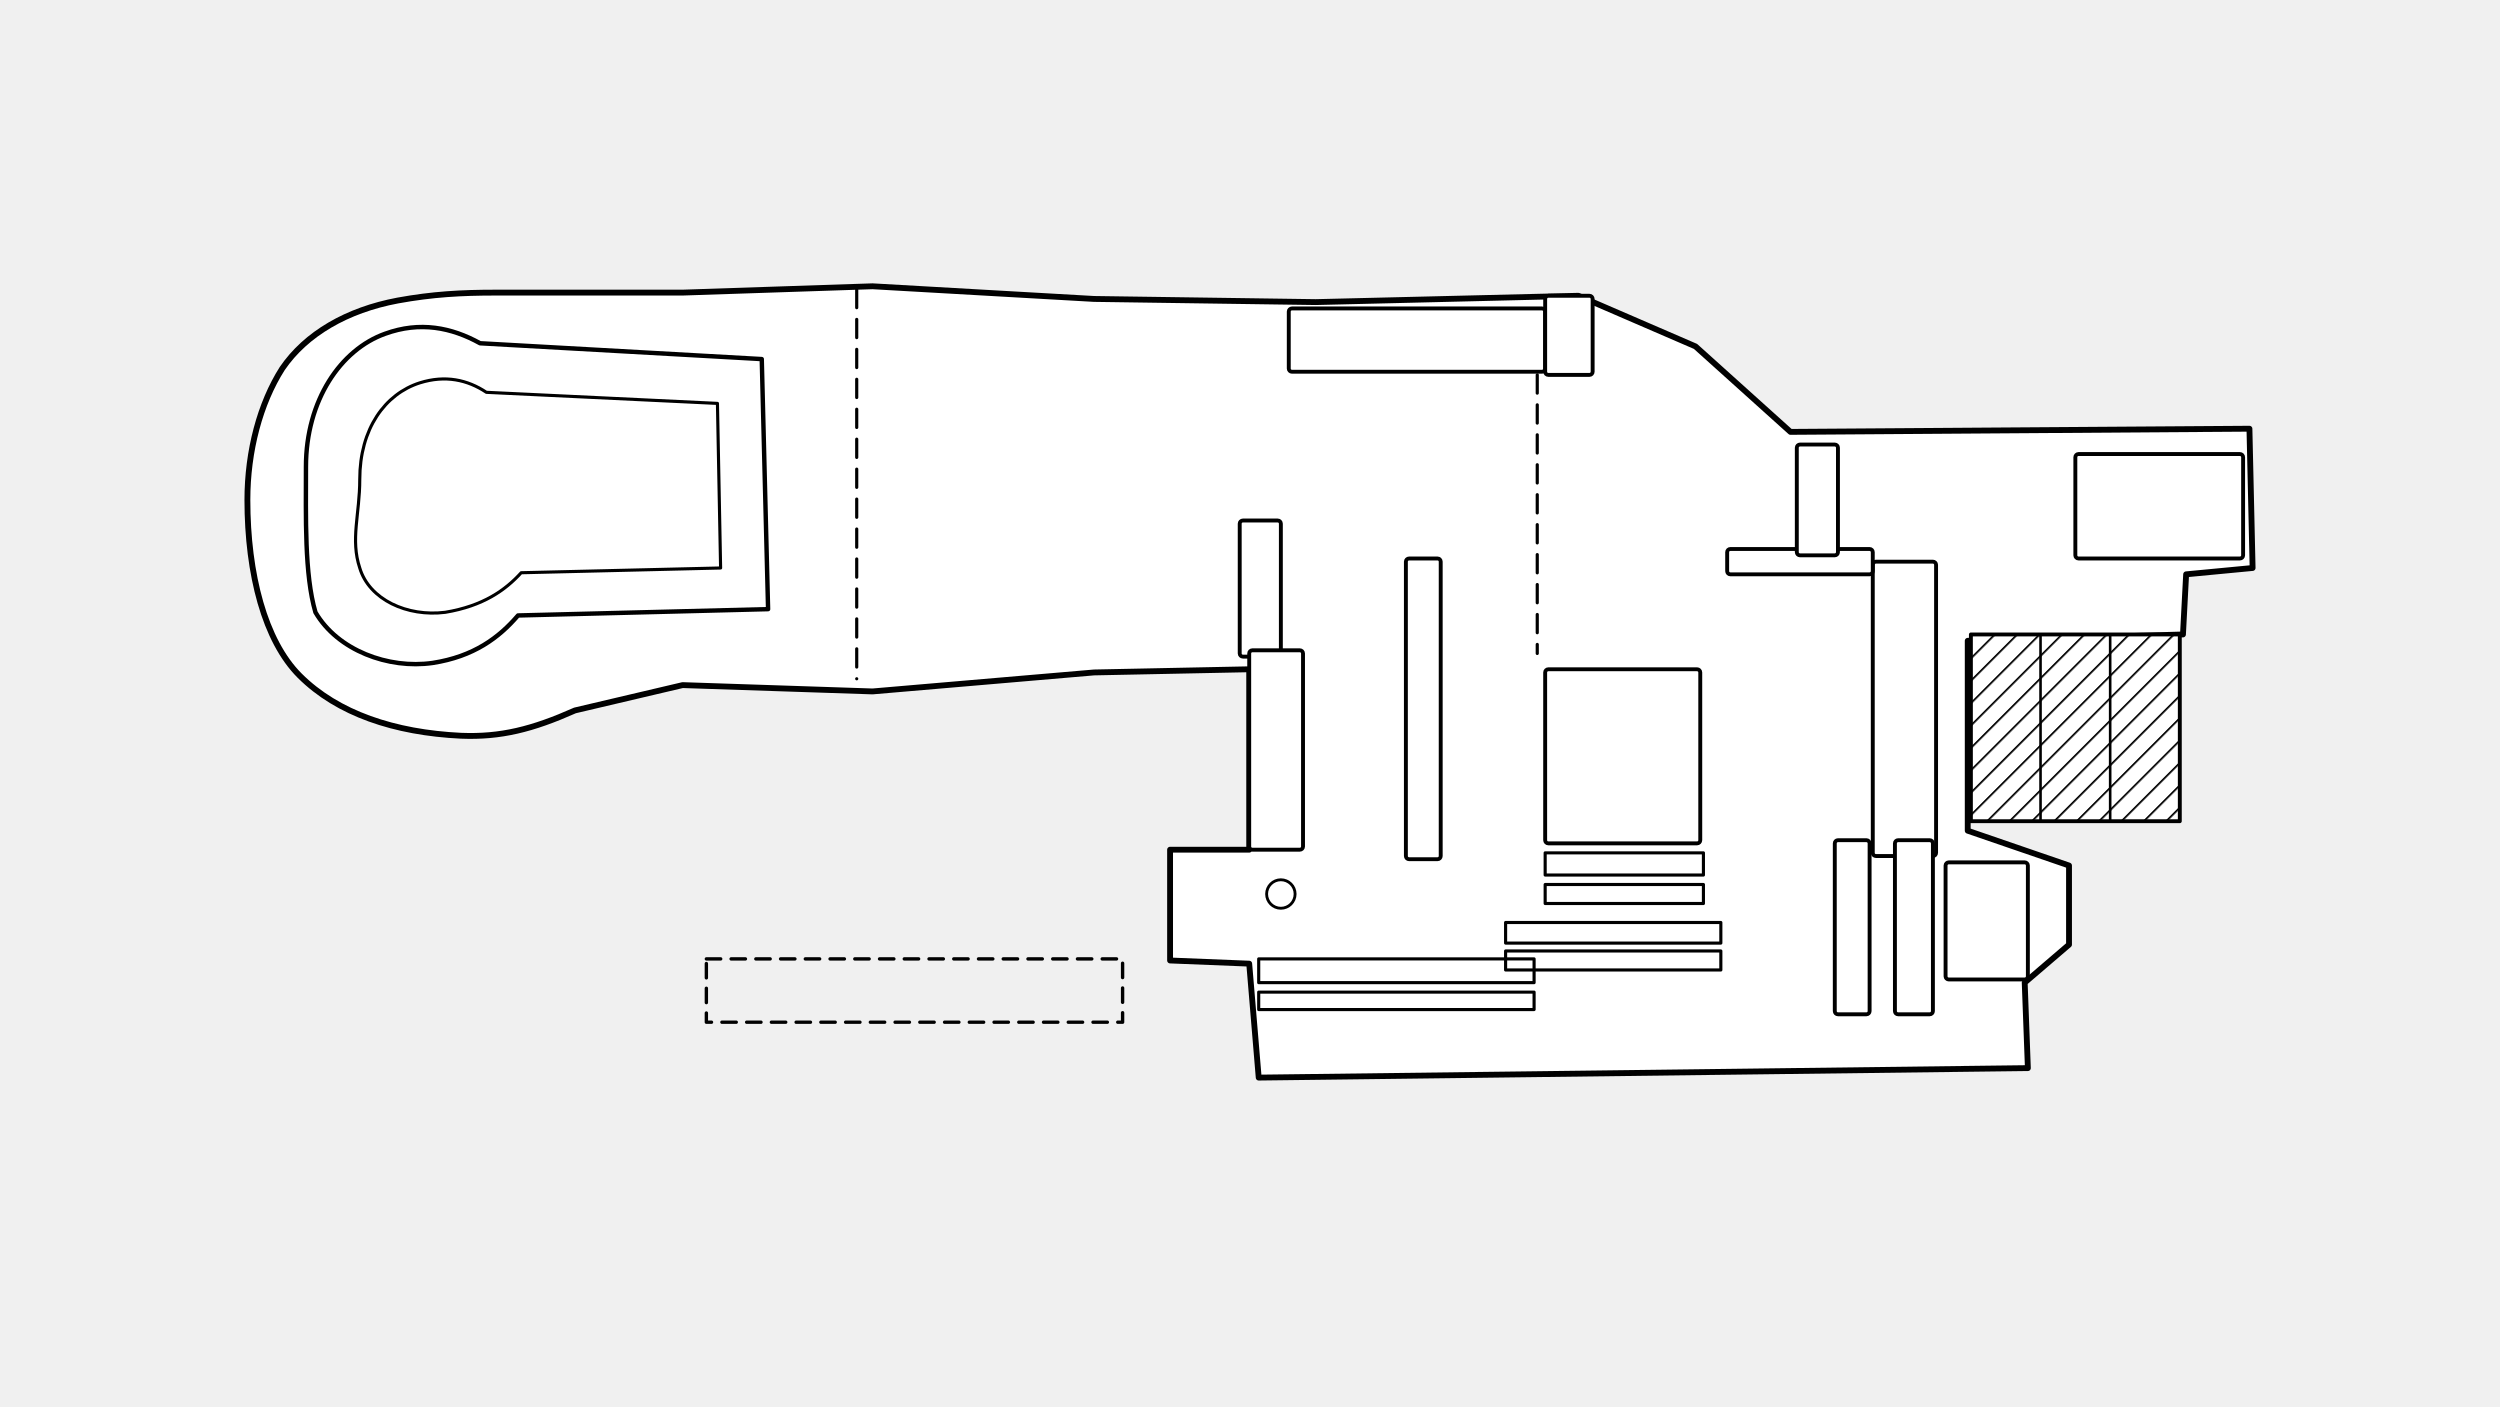
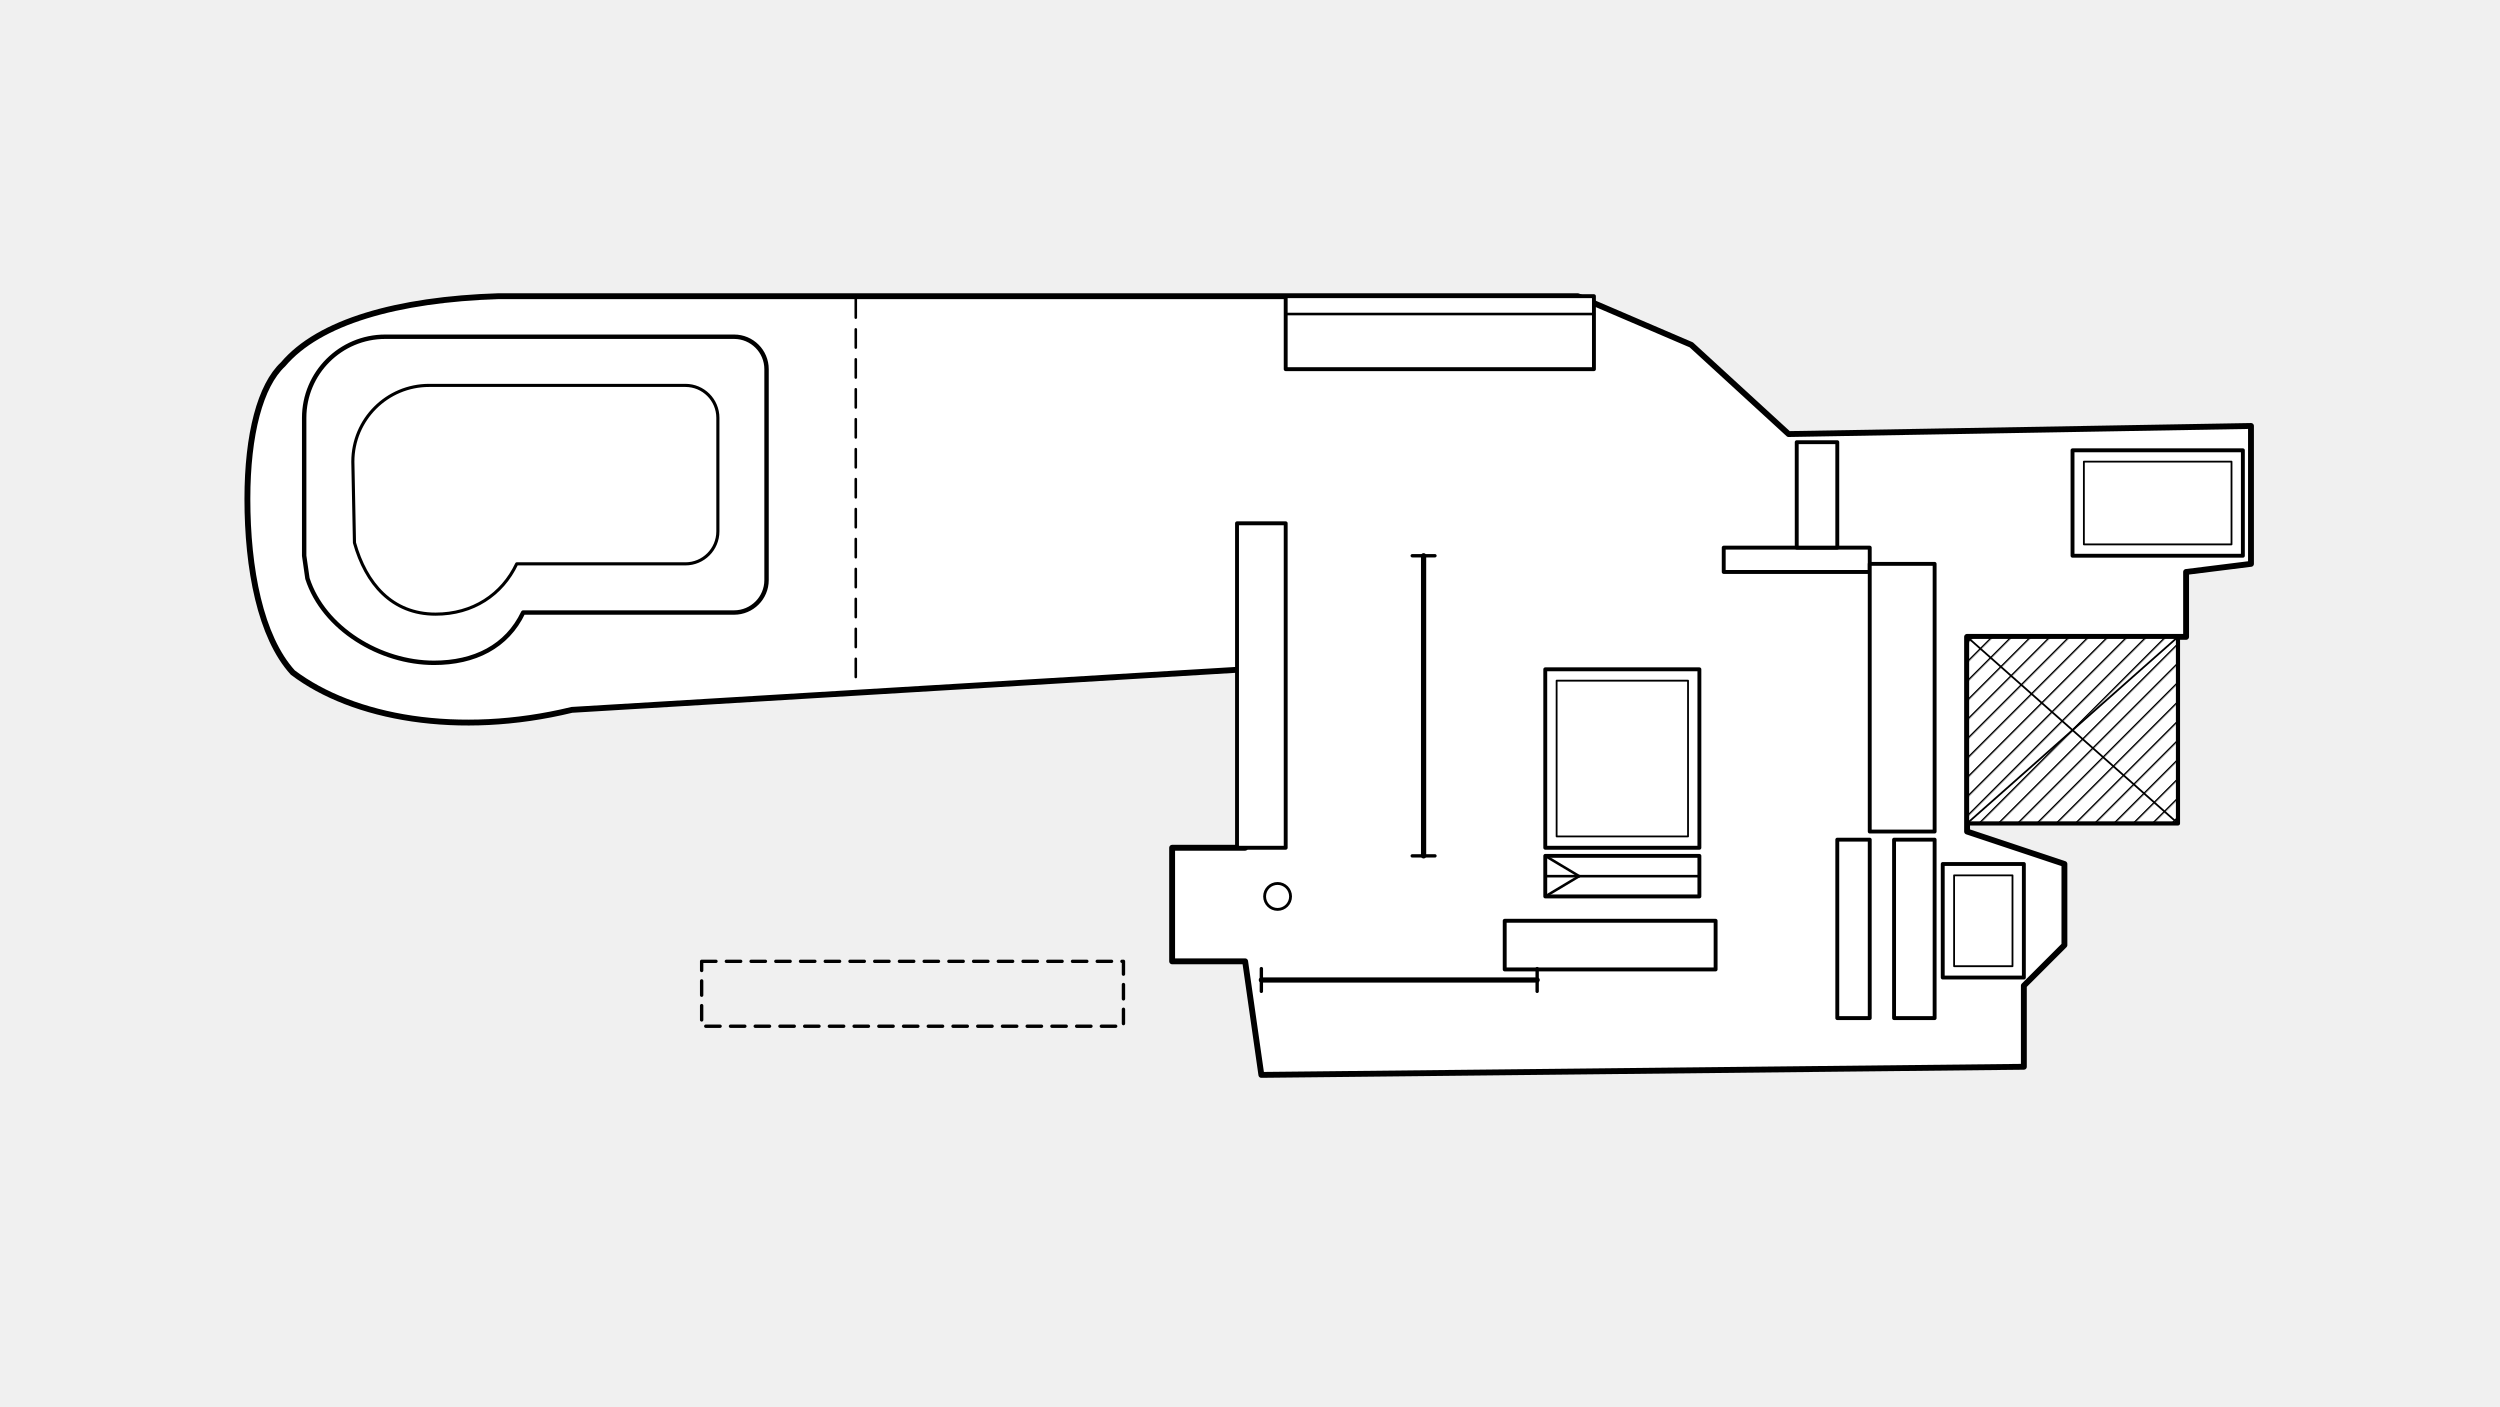
<svg xmlns="http://www.w3.org/2000/svg" width="1920" height="1080" viewBox="0 0 1920 1080">
  <style>
    text { font-family:'Helvetica Neue',Helvetica,Arial,'Liberation Sans',sans-serif; fill:#000 }
-     .pad,.coping,.floor,.thin,.joint,.obj,.bank,.step,.dark,.offpad {
+     .pad,.coping,.floor,.thin,.joint,.obj,.rail,.step,.shelter,.offpad {
      fill:#fff; stroke:#000; stroke-linejoin:round; stroke-linecap:round }
-     .thin,.step,.floor,.coping { fill:none }
-     .joint { fill:none; stroke:#000; stroke-width:2; stroke-dasharray:11.518 7.405 }
-     .pad  { fill:#fff }
-     .bank { fill:url(#hatch) }
-     .dark { fill:url(#hatch) }
-     .offpad { fill:none; stroke-dasharray:9.05 6.582 }
+     .thin,.joint,.floor,.coping,.rail { fill:none }
+     .joint  { stroke-dasharray:0.562 0.361 }
+     .shelter{ fill:url(#hatch) }
+     .offpad { fill:none; stroke-dasharray:0.441 0.321 }
    .title { font-size:26px; letter-spacing:4.5px; font-weight:700 }
-     .sub   { font-size:15px; letter-spacing:2.6px; fill:#000 }
+     .sub   { font-size:15px; letter-spacing:2.6px }
    .tick  { font-size:15px; letter-spacing:1.6px }
    .note  { font-size:12.5px; letter-spacing:1.4px }
    .grid line { stroke:#000; stroke-width:0.6; opacity:0.22 }
</style>
  <defs>
-     <pattern id="hatch" patternUnits="userSpaceOnUse" width="10" height="10" patternTransform="rotate(45)">
-       <rect width="10" height="10" fill="#fff" />
-       <line x1="0" y1="0" x2="0" y2="10" stroke="#000" stroke-width="2.2" />
+     <pattern id="hatch" patternUnits="userSpaceOnUse" width="0.42" height="0.42" patternTransform="rotate(45)">
+       <rect width="0.42" height="0.42" fill="#fff" />
+       <line x1="0" y1="0" x2="0" y2="0.42" stroke="#000" stroke-width="0.09" />
    </pattern>
  </defs>
-   <g id="park" transform="translate(190,215) scale(1.21547) translate(-25,-76)">
-     <path class="pad" d="M 25,215  C 25,184 33,154 47,132  C 62,110 88,95 120,89  C 142,85 160,84 182,84  L 300,84 L 420,80 L 560,88 L 700,90 L 866,86  L 940,118 L 1000,172  L 1290,170 L 1292,258 L 1250,262 L 1248,300  L 1112,304 L 1112,424 L 1176,446 L 1176,496 L 1148,520 L 1150,574  L 664,580 L 658,508  L 608,506 L 608,436 L 658,436  L 658,322  L 560,324 L 420,336 L 300,332 L 232,348  C 205,360 185,365 160,364  C 118,362 82,350 58,326  C 36,304 25,262 25,215 Z" stroke-width="3.702" />
-     <path class="coping" d="M 62,194  C 62,152 84,120 112,110  C 134,102 154,106 172,116  L 350,126 L 354,284 L 196,288  C 184,302 168,314 142,318  C 114,322 82,310 68,286  C 61,262 62,226 62,194 Z" stroke-width="2.797" />
-     <path class="floor" d="M 96,202  C 96,170 112,148 134,141  C 150,136 164,139 176,147  L 322,154 L 324,258 L 198,261  C 188,272 174,282 150,286  C 126,289 102,278 96,258  C 90,240 96,224 96,202 Z" stroke-width="1.975" />
-     <line class="joint" x1="410" y1="82" x2="410" y2="328" stroke-width="1.645" />
-     <line class="joint" x1="840" y1="136" x2="840" y2="312" stroke-width="1.645" />
-     <rect class="dark" x="1114" y="300" width="132" height="118" stroke-width="2.468" />
-     <line class="thin" x1="1158" y1="300" x2="1158" y2="418" stroke-width="1.645" />
-     <line class="thin" x1="1202" y1="300" x2="1202" y2="418" stroke-width="1.645" />
-     <rect class="obj" x="683" y="94" width="162" height="40" rx="2" stroke-width="2.468" />
-     <rect class="obj" x="845" y="86" width="30" height="50" rx="2" stroke-width="2.468" />
-     <rect class="obj" x="652" y="228" width="26" height="86" rx="2" stroke-width="2.468" />
-     <rect class="obj" x="658" y="310" width="34" height="126" rx="2" stroke-width="2.468" />
-     <rect class="obj" x="757" y="252" width="22" height="190" rx="2" stroke-width="2.468" />
-     <rect class="obj" x="845" y="322" width="98" height="110" rx="2" stroke-width="2.468" />
-     <rect class="obj" x="1052" y="254" width="40" height="186" rx="2" stroke-width="2.468" />
-     <rect class="obj" x="960" y="246" width="92" height="16" rx="2" stroke-width="2.468" />
-     <rect class="obj" x="1004" y="180" width="26" height="70" rx="2" stroke-width="2.468" />
-     <rect class="obj" x="1180" y="186" width="106" height="66" rx="2" stroke-width="2.468" />
-     <rect class="obj" x="1028" y="430" width="22" height="110" rx="2" stroke-width="2.468" />
-     <rect class="obj" x="1066" y="430" width="24" height="110" rx="2" stroke-width="2.468" />
-     <rect class="obj" x="1098" y="444" width="52" height="74" rx="2" stroke-width="2.468" />
-     <rect class="step" x="845" y="438" width="100" height="14" stroke-width="1.975" />
-     <rect class="step" x="845" y="458" width="100" height="12" stroke-width="1.975" />
-     <rect class="step" x="820" y="482" width="136" height="13" stroke-width="1.975" />
-     <rect class="step" x="820" y="500" width="136" height="12" stroke-width="1.975" />
-     <rect class="step" x="664" y="505" width="174" height="15" stroke-width="1.975" />
-     <rect class="step" x="664" y="526" width="174" height="11" stroke-width="1.975" />
-     <circle class="obj" cx="678" cy="464" r="9" stroke-width="1.81" />
-     <rect class="offpad" x="315" y="505" width="263" height="40" stroke-width="2.139" />
+   <g id="park" transform="translate(190,215) scale(24.91909)">
+     <path class="pad" d="M 0.00,6.75  C 0.00,4.75 0.40,3.25 1.10,2.60  C 2.20,1.30 4.60,0.60 7.75,0.50  L 41.00,0.50  L 44.50,2.00 L 47.50,4.75  L 61.75,4.50 L 61.75,8.75 L 59.75,9.00 L 59.75,11.00  L 53.00,11.00 L 53.00,17.00  L 56.00,18.00 L 56.00,20.50 L 54.75,21.75 L 54.75,24.25  L 31.25,24.50 L 30.75,21.00  L 28.50,21.00 L 28.50,17.50 L 30.75,17.50  L 30.75,12.00  L 10.00,13.25  C 6.50,14.10 3.25,13.50 1.40,12.10  C 0.40,11.00 0.00,8.90 0.00,6.75 Z" stroke-width="0.181" />
+     <path class="coping" d="M 4.25,1.75  L 15.00,1.75 A 1.00,1.00 0 0 1 16.00,2.75  L 16.00,9.25 A 1.00,1.00 0 0 1 15.00,10.25  L 8.50,10.25  C 8.00,11.30 7.00,11.80 5.75,11.80  C 4.10,11.80 2.35,10.75 1.85,9.20  L 1.75,8.50 L 1.75,4.25  A 2.50,2.50 0 0 1 4.25,1.75 Z" stroke-width="0.136" />
+     <path class="floor" d="M 5.60,3.25  L 13.50,3.25 A 1.00,1.00 0 0 1 14.50,4.25  L 14.50,7.75 A 1.00,1.00 0 0 1 13.50,8.75  L 8.30,8.75  C 7.85,9.70 6.95,10.30 5.80,10.30  C 4.45,10.30 3.65,9.35 3.30,8.10  L 3.25,5.60  A 2.35,2.35 0 0 1 5.60,3.25 Z" stroke-width="0.096" />
+     <line class="joint" x1="18.75" y1="0.6" x2="18.75" y2="12.35" stroke-width="0.08" />
+     <rect class="obj" x="32.0" y="0.5" width="9.5" height="2.25" stroke-width="0.12" />
+     <line class="thin" x1="32.0" y1="1.05" x2="41.5" y2="1.05" stroke-width="0.08" />
+     <rect class="obj" x="30.5" y="7.5" width="1.5" height="10.0" stroke-width="0.12" />
+     <line class="rail" x1="36.25" y1="8.5" x2="36.25" y2="17.75" stroke-width="0.161" />
+     <line class="obj" x1="35.9" y1="8.5" x2="36.6" y2="8.5" stroke-width="0.104" />
+     <line class="obj" x1="35.9" y1="17.75" x2="36.6" y2="17.75" stroke-width="0.104" />
+     <rect class="obj" x="40.0" y="12.0" width="4.75" height="5.5" stroke-width="0.12" />
+     <rect class="thin" x="40.35" y="12.35" width="4.05" height="4.8" stroke-width="0.056" />
+     <rect class="obj" x="40.0" y="17.75" width="4.75" height="1.25" stroke-width="0.12" />
+     <line class="thin" x1="40.0" y1="18.375" x2="44.75" y2="18.375" stroke-width="0.08" />
+     <line class="thin" x1="40.0" y1="17.75" x2="41.045" y2="18.375" stroke-width="0.08" />
+     <line class="thin" x1="40.0" y1="19.0" x2="41.045" y2="18.375" stroke-width="0.08" />
+     <rect class="obj" x="38.75" y="19.75" width="6.5" height="1.5" stroke-width="0.12" />
+     <line class="rail" x1="31.25" y1="21.575" x2="39.75" y2="21.575" stroke-width="0.161" />
+     <line class="obj" x1="31.25" y1="21.225" x2="31.25" y2="21.925" stroke-width="0.104" />
+     <line class="obj" x1="39.75" y1="21.225" x2="39.75" y2="21.925" stroke-width="0.104" />
+     <rect class="obj" x="45.5" y="8.25" width="4.5" height="0.75" stroke-width="0.12" />
+     <rect class="obj" x="47.75" y="5.0" width="1.25" height="3.25" stroke-width="0.12" />
+     <rect class="obj" x="50.0" y="8.75" width="2.0" height="8.25" stroke-width="0.12" />
+     <rect class="obj" x="49.0" y="17.25" width="1.0" height="5.5" stroke-width="0.12" />
+     <rect class="obj" x="50.75" y="17.25" width="1.25" height="5.5" stroke-width="0.12" />
+     <rect class="obj" x="52.25" y="18.0" width="2.5" height="3.5" stroke-width="0.12" />
+     <rect class="thin" x="52.6" y="18.35" width="1.8" height="2.8" stroke-width="0.056" />
+     <rect class="obj" x="56.25" y="5.25" width="5.25" height="3.25" stroke-width="0.12" />
+     <rect class="thin" x="56.6" y="5.6" width="4.55" height="2.55" stroke-width="0.056" />
+     <rect class="shelter" x="53.0" y="11.0" width="6.5" height="5.75" stroke-width="0.128" />
+     <line class="thin" x1="53.0" y1="11.0" x2="59.5" y2="16.75" stroke-width="0.056" />
+     <line class="thin" x1="59.5" y1="11.0" x2="53.0" y2="16.75" stroke-width="0.056" />
+     <circle class="obj" cx="31.75" cy="19.0" r="0.4" stroke-width="0.088" />
+     <rect class="offpad" x="14.0" y="21.0" width="13.0" height="2.0" stroke-width="0.104" />
  </g>
</svg>
